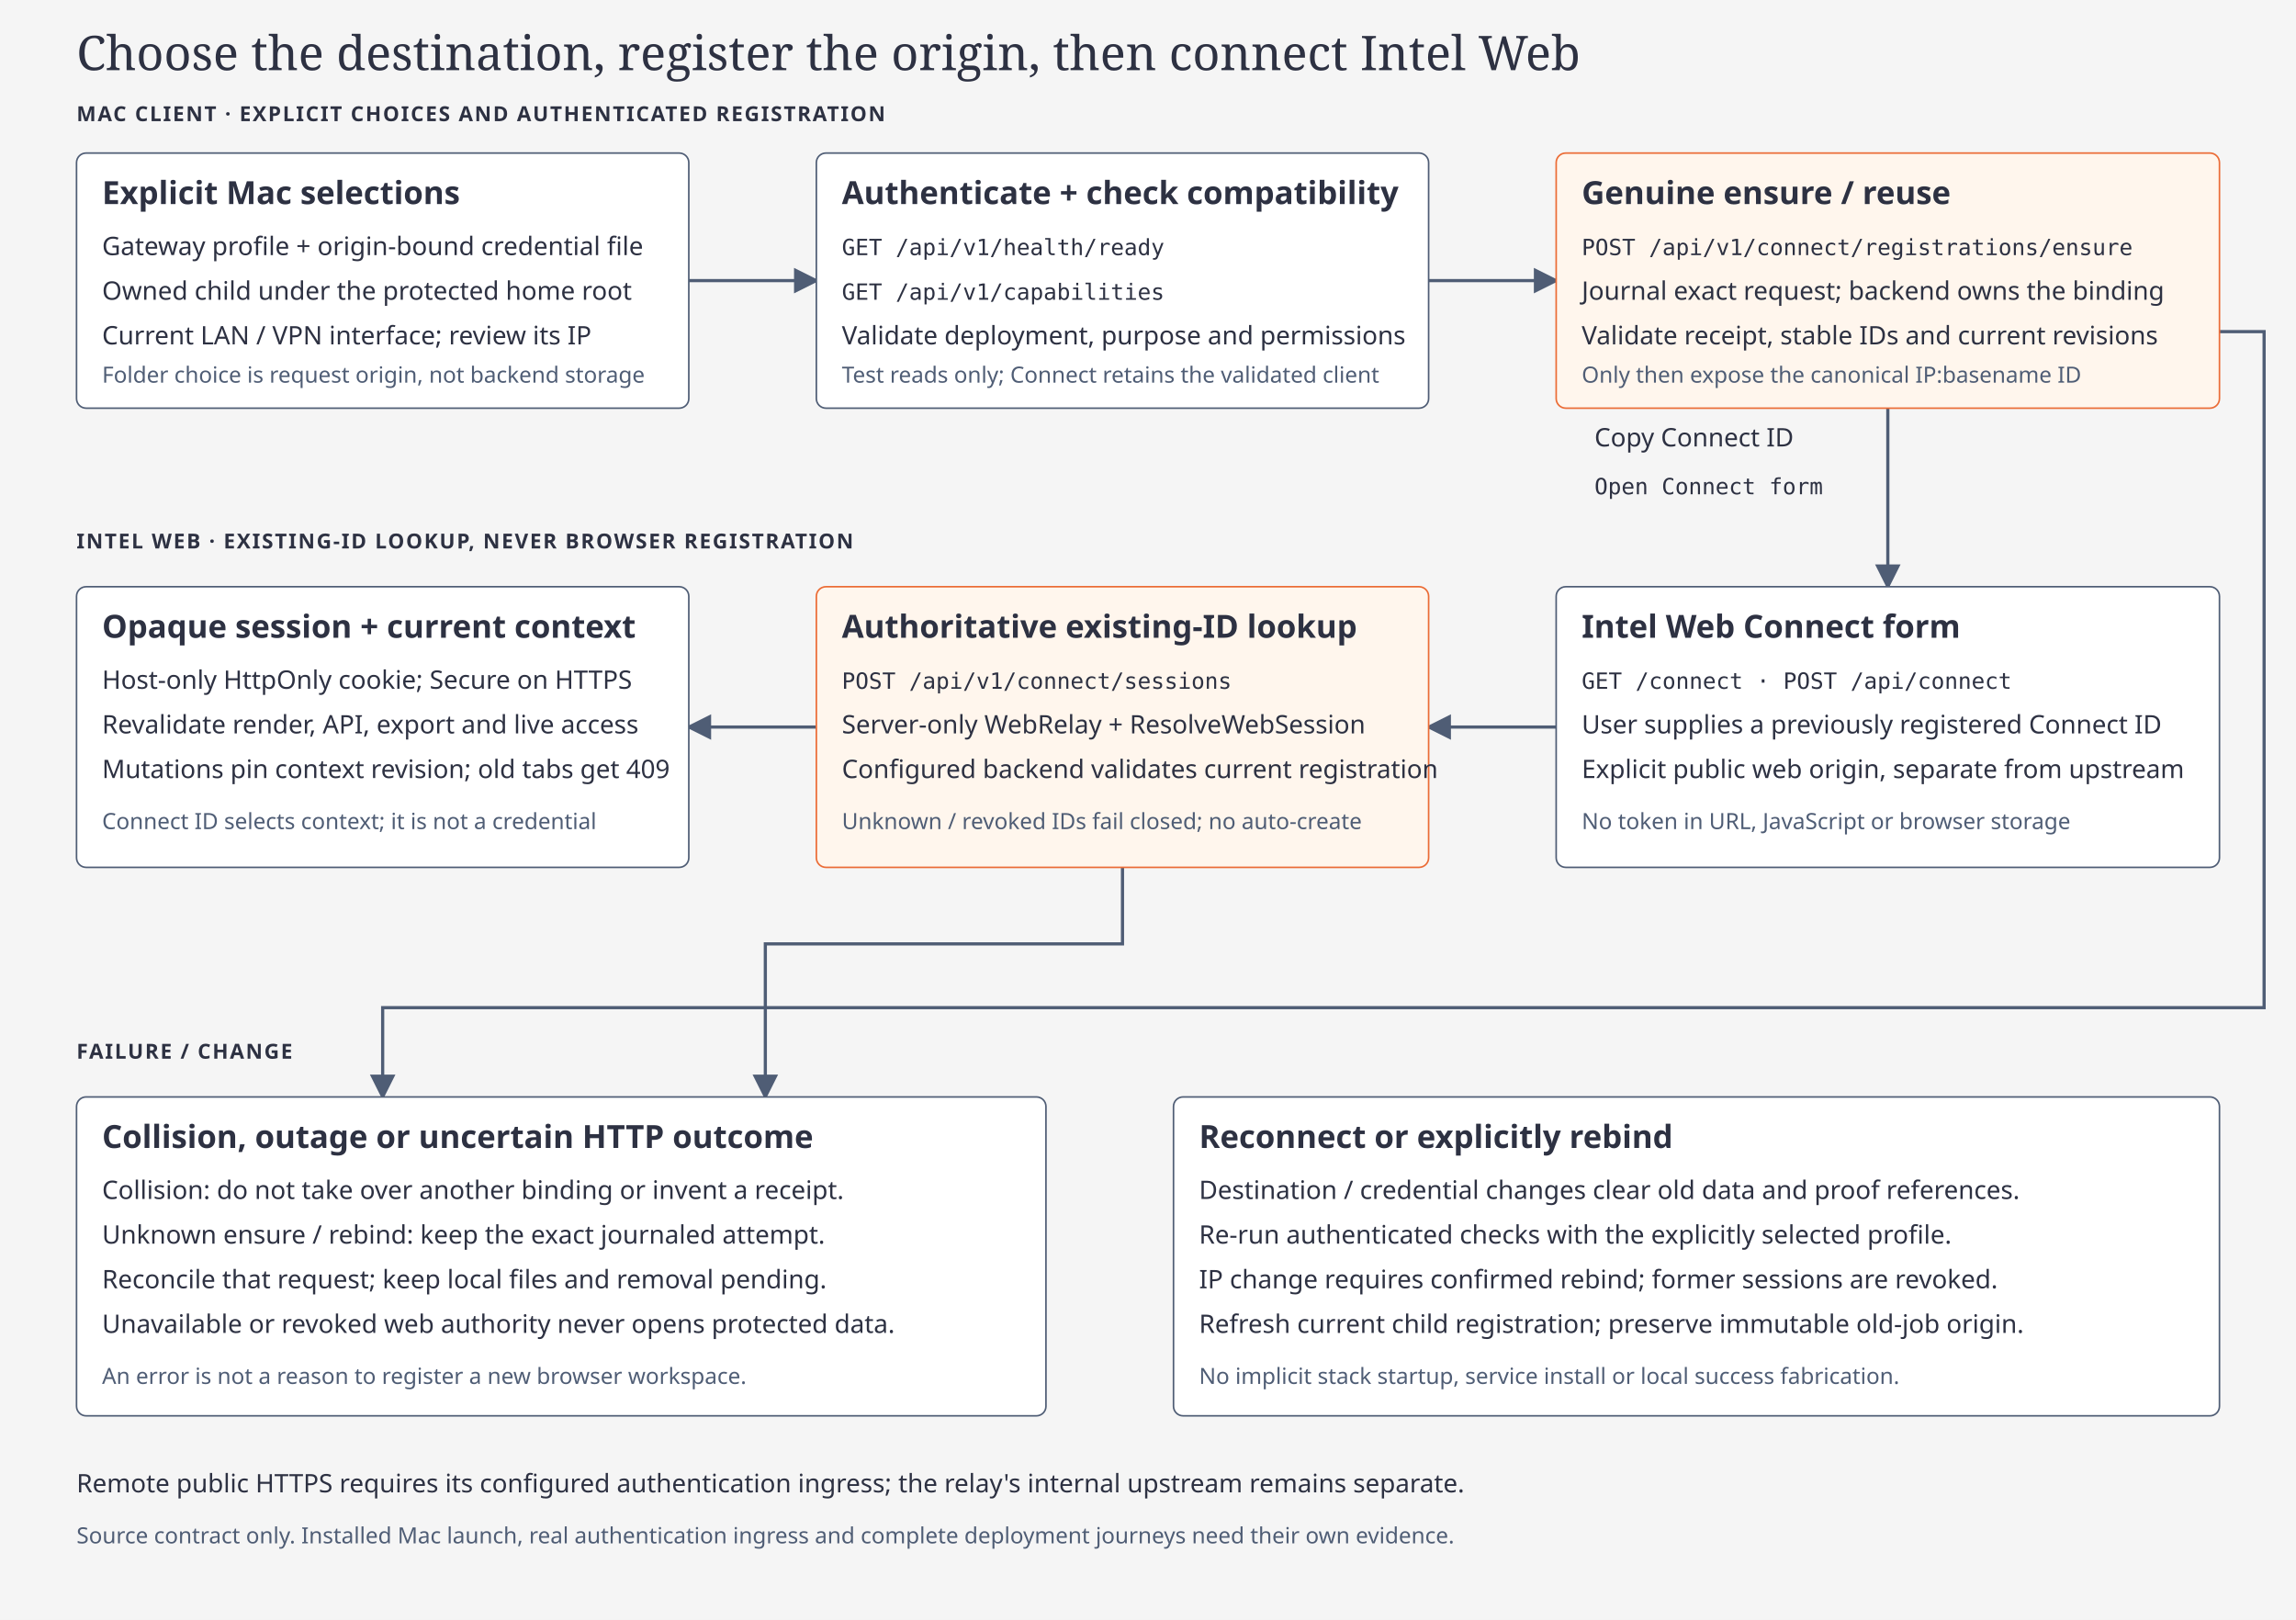
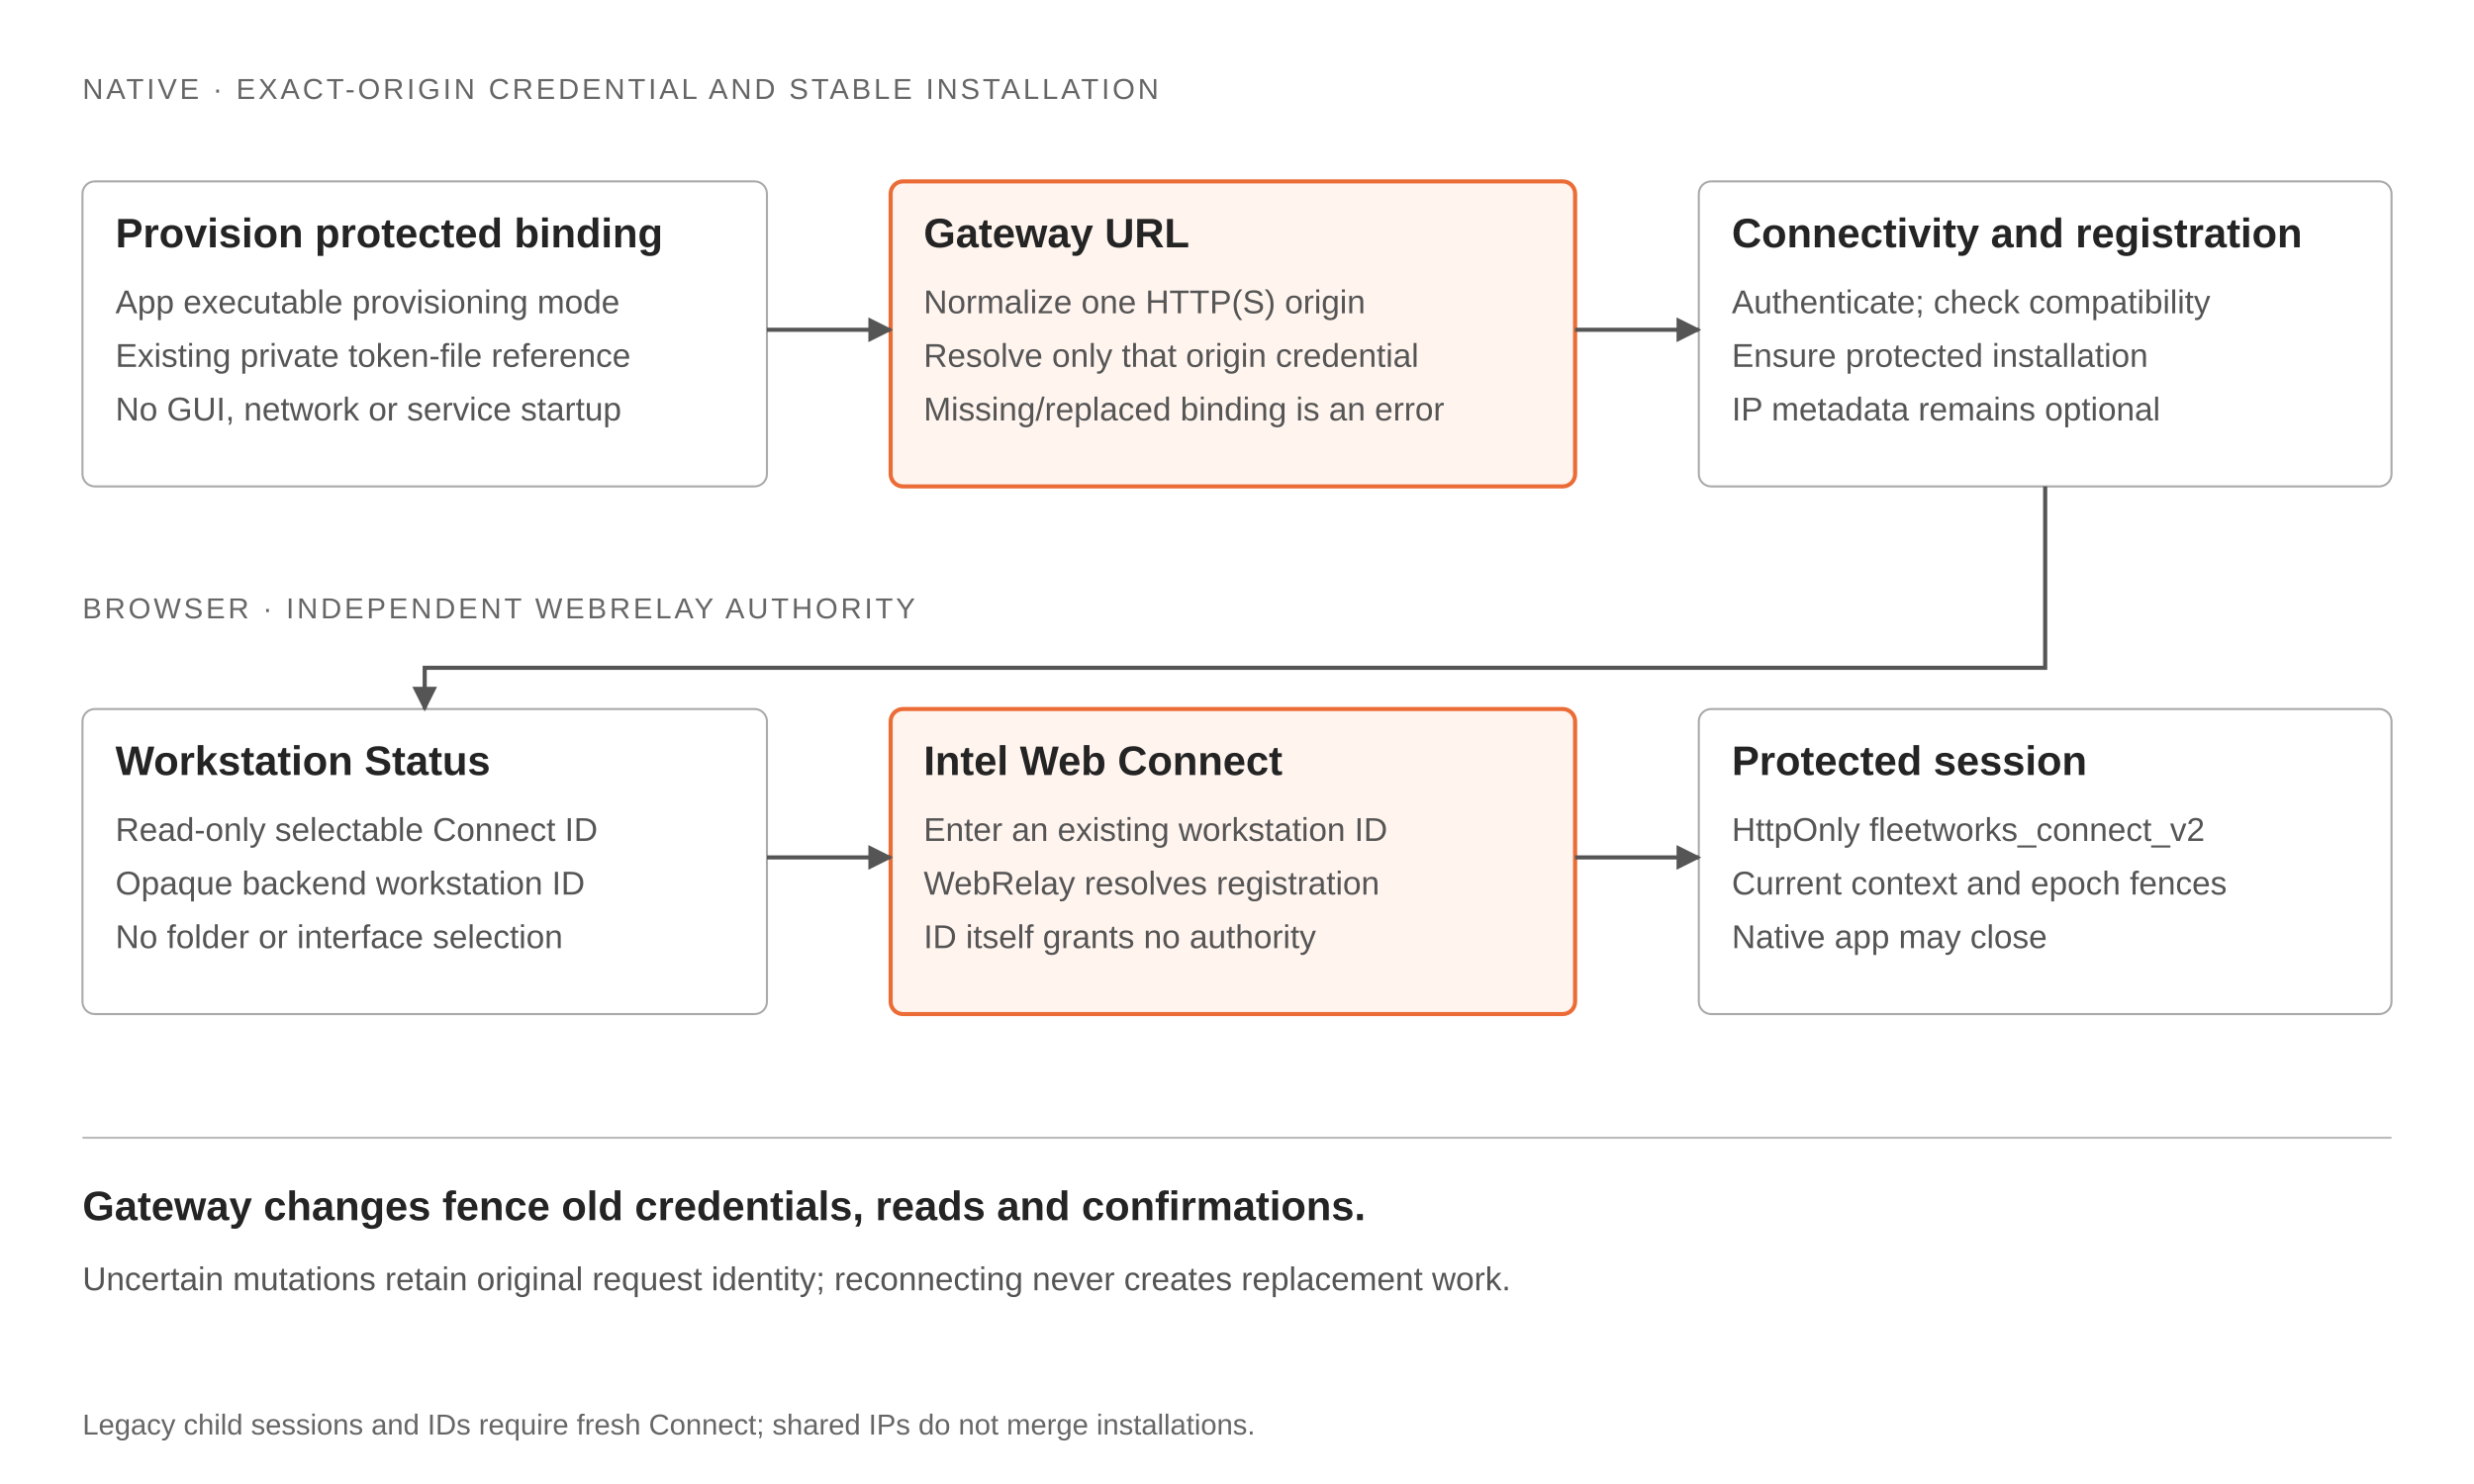
- <svg xmlns="http://www.w3.org/2000/svg" viewBox="0 0 1440 1016" role="img" aria-labelledby="native-connections-title native-connections-desc">
+ <svg xmlns="http://www.w3.org/2000/svg" viewBox="0 0 1200 720" role="img" aria-labelledby="native-connections-title native-connections-desc">
+   <style>text{font-family:Geist,Arial,sans-serif;fill:#242424}.zone{font-size:14px;letter-spacing:1.4px;fill:#666}.label{font-size:20px;font-weight:600}.note{font-size:16px;fill:#555}.small{font-size:14px;fill:#666}.node{fill:#fff;stroke:#aaa;stroke-width:1}.focus{fill:#fff4ee;stroke:#eb6c36;stroke-width:2}.wire{fill:none;stroke:#555;stroke-width:2;marker-end:url(#arrow)}.lane{fill:#fafafa;stroke:#ddd;stroke-width:1}</style>
  <defs>
-     <marker id="native-connections-arrow" markerWidth="8" markerHeight="8" refX="7" refY="4" orient="auto">
-       <path d="M0 0L8 4L0 8Z" fill="#4f5d75" />
+     <marker id="arrow" viewBox="0 0 10 10" refX="9" refY="5" markerWidth="6" markerHeight="6" orient="auto">
+       <path d="M 0 0 L 10 5 L 0 10 z" fill="#555" />
    </marker>
  </defs>
-   <style>text{font-family:Geist,system-ui,sans-serif;fill:#2d3142}.figure-title{font-family:'Instrument Serif',Georgia,serif;font-size:30px}.label{font-size:20px;font-weight:600}.note{font-size:16px}.mono{font-family:'Geist Mono',ui-monospace,monospace;font-size:14px}.zone{font-size:13px;font-weight:600;letter-spacing:1px}.minor{font-size:14px;fill:#4f5d75}.node{fill:#fff;stroke:#4f5d75}.accent{fill:#fff6ed;stroke:#eb6c36}.edge{fill:none;stroke:#4f5d75;stroke-width:2;marker-end:url(#native-connections-arrow)}</style>
-   <rect width="1440" height="1016" fill="#f5f5f5" />
-   <text x="48" y="44" class="figure-title">Choose the destination, register the origin, then connect Intel Web</text>
-   <text x="48" y="76" class="zone">MAC CLIENT · EXPLICIT CHOICES AND AUTHENTICATED REGISTRATION</text>
-   <path d="M432 176H512" class="edge" />
-   <path d="M896 176H976" class="edge" />
-   <path d="M1184 256V368" class="edge" />
-   <path d="M976 456H896" class="edge" />
-   <path d="M512 456H432" class="edge" />
-   <path d="M1392 208H1420V632H240V688" class="edge" />
-   <path d="M704 544V592H480V688" class="edge" />
-   <g id="native-connections-choices">
-     <rect x="48" y="96" width="384" height="160" rx="6" class="node" />
-     <text x="64" y="128" class="label">Explicit Mac selections</text>
-     <text x="64" y="160" class="note">Gateway profile + origin-bound credential file</text>
-     <text x="64" y="188" class="note">Owned child under the protected home root</text>
-     <text x="64" y="216" class="note">Current LAN / VPN interface; review its IP</text>
-     <text x="64" y="240" class="minor">Folder choice is request origin, not backend storage</text>
-   </g>
-   <g id="native-connections-capabilities">
-     <rect x="512" y="96" width="384" height="160" rx="6" class="node" />
-     <text x="528" y="128" class="label">Authenticate + check compatibility</text>
-     <text x="528" y="160" class="mono">GET /api/v1/health/ready</text>
-     <text x="528" y="188" class="mono">GET /api/v1/capabilities</text>
-     <text x="528" y="216" class="note">Validate deployment, purpose and permissions</text>
-     <text x="528" y="240" class="minor">Test reads only; Connect retains the validated client</text>
-   </g>
-   <g id="native-connections-ensure">
-     <rect x="976" y="96" width="416" height="160" rx="6" class="node accent" />
-     <text x="992" y="128" class="label">Genuine ensure / reuse</text>
-     <text x="992" y="160" class="mono">POST /api/v1/connect/registrations/ensure</text>
-     <text x="992" y="188" class="note">Journal exact request; backend owns the binding</text>
-     <text x="992" y="216" class="note">Validate receipt, stable IDs and current revisions</text>
-     <text x="992" y="240" class="minor">Only then expose the canonical IP:basename ID</text>
-   </g>
-   <text x="1000" y="280" class="note">Copy Connect ID</text>
-   <text x="1000" y="310" class="mono">Open Connect form</text>
-   <text x="48" y="344" class="zone">INTEL WEB · EXISTING-ID LOOKUP, NEVER BROWSER REGISTRATION</text>
-   <g id="native-connections-form">
-     <rect x="976" y="368" width="416" height="176" rx="6" class="node" />
-     <text x="992" y="400" class="label">Intel Web Connect form</text>
-     <text x="992" y="432" class="mono">GET /connect · POST /api/connect</text>
-     <text x="992" y="460" class="note">User supplies a previously registered Connect ID</text>
-     <text x="992" y="488" class="note">Explicit public web origin, separate from upstream</text>
-     <text x="992" y="520" class="minor">No token in URL, JavaScript or browser storage</text>
-   </g>
-   <g id="native-connections-authority">
-     <rect x="512" y="368" width="384" height="176" rx="6" class="node accent" />
-     <text x="528" y="400" class="label">Authoritative existing-ID lookup</text>
-     <text x="528" y="432" class="mono">POST /api/v1/connect/sessions</text>
-     <text x="528" y="460" class="note">Server-only WebRelay + ResolveWebSession</text>
-     <text x="528" y="488" class="note">Configured backend validates current registration</text>
-     <text x="528" y="520" class="minor">Unknown / revoked IDs fail closed; no auto-create</text>
-   </g>
-   <g id="native-connections-session">
-     <rect x="48" y="368" width="384" height="176" rx="6" class="node" />
-     <text x="64" y="400" class="label">Opaque session + current context</text>
-     <text x="64" y="432" class="note">Host-only HttpOnly cookie; Secure on HTTPS</text>
-     <text x="64" y="460" class="note">Revalidate render, API, export and live access</text>
-     <text x="64" y="488" class="note">Mutations pin context revision; old tabs get 409</text>
-     <text x="64" y="520" class="minor">Connect ID selects context; it is not a credential</text>
-   </g>
-   <text x="48" y="664" class="zone">FAILURE / CHANGE</text>
-   <g id="native-connections-pending">
-     <rect x="48" y="688" width="608" height="200" rx="6" class="node" />
-     <text x="64" y="720" class="label">Collision, outage or uncertain HTTP outcome</text>
-     <text x="64" y="752" class="note">Collision: do not take over another binding or invent a receipt.</text>
-     <text x="64" y="780" class="note">Unknown ensure / rebind: keep the exact journaled attempt.</text>
-     <text x="64" y="808" class="note">Reconcile that request; keep local files and removal pending.</text>
-     <text x="64" y="836" class="note">Unavailable or revoked web authority never opens protected data.</text>
-     <text x="64" y="868" class="minor">An error is not a reason to register a new browser workspace.</text>
-   </g>
-   <g id="native-connections-reconnect">
-     <rect x="736" y="688" width="656" height="200" rx="6" class="node" />
-     <text x="752" y="720" class="label">Reconnect or explicitly rebind</text>
-     <text x="752" y="752" class="note">Destination / credential changes clear old data and proof references.</text>
-     <text x="752" y="780" class="note">Re-run authenticated checks with the explicitly selected profile.</text>
-     <text x="752" y="808" class="note">IP change requires confirmed rebind; former sessions are revoked.</text>
-     <text x="752" y="836" class="note">Refresh current child registration; preserve immutable old-job origin.</text>
-     <text x="752" y="868" class="minor">No implicit stack startup, service install or local success fabrication.</text>
-   </g>
-   <text x="48" y="936" class="note">Remote public HTTPS requires its configured authentication ingress; the relay's internal upstream remains separate.</text>
-   <text x="48" y="968" class="minor">Source contract only. Installed Mac launch, real authentication ingress and complete deployment journeys need their own evidence.</text>
+   <rect width="1200" height="720" fill="#fff" />
+   <text x="40" y="48" class="zone">NATIVE · EXACT-ORIGIN CREDENTIAL AND STABLE INSTALLATION</text>
+   <rect x="40" y="88" width="332" height="148" rx="6" class="node" />
+   <text x="56" y="120" class="label">Provision protected binding</text>
+   <text x="56" y="152" class="note">App executable provisioning mode</text>
+   <text x="56" y="178" class="note">Existing private token-file reference</text>
+   <text x="56" y="204" class="note">No GUI, network or service startup</text>
+   <rect x="432" y="88" width="332" height="148" rx="6" class="focus" />
+   <text x="448" y="120" class="label">Gateway URL</text>
+   <text x="448" y="152" class="note">Normalize one HTTP(S) origin</text>
+   <text x="448" y="178" class="note">Resolve only that origin credential</text>
+   <text x="448" y="204" class="note">Missing/replaced binding is an error</text>
+   <rect x="824" y="88" width="336" height="148" rx="6" class="node" />
+   <text x="840" y="120" class="label">Connectivity and registration</text>
+   <text x="840" y="152" class="note">Authenticate; check compatibility</text>
+   <text x="840" y="178" class="note">Ensure protected installation</text>
+   <text x="840" y="204" class="note">IP metadata remains optional</text>
+   <path d="M 372 160 H 432" class="wire" />
+   <path d="M 764 160 H 824" class="wire" />
+   <text x="40" y="300" class="zone">BROWSER · INDEPENDENT WEBRELAY AUTHORITY</text>
+   <rect x="40" y="344" width="332" height="148" rx="6" class="node" />
+   <text x="56" y="376" class="label">Workstation Status</text>
+   <text x="56" y="408" class="note">Read-only selectable Connect ID</text>
+   <text x="56" y="434" class="note">Opaque backend workstation ID</text>
+   <text x="56" y="460" class="note">No folder or interface selection</text>
+   <rect x="432" y="344" width="332" height="148" rx="6" class="focus" />
+   <text x="448" y="376" class="label">Intel Web Connect</text>
+   <text x="448" y="408" class="note">Enter an existing workstation ID</text>
+   <text x="448" y="434" class="note">WebRelay resolves registration</text>
+   <text x="448" y="460" class="note">ID itself grants no authority</text>
+   <rect x="824" y="344" width="336" height="148" rx="6" class="node" />
+   <text x="840" y="376" class="label">Protected session</text>
+   <text x="840" y="408" class="note">HttpOnly fleetworks_connect_v2</text>
+   <text x="840" y="434" class="note">Current context and epoch fences</text>
+   <text x="840" y="460" class="note">Native app may close</text>
+   <path d="M 992 236 V 324 H 206 V 344" class="wire" />
+   <path d="M 372 416 H 432" class="wire" />
+   <path d="M 764 416 H 824" class="wire" />
+   <path d="M 40 552 H 1160" stroke="#bbb" />
+   <text x="40" y="592" class="label">Gateway changes fence old credentials, reads and confirmations.</text>
+   <text x="40" y="626" class="note">Uncertain mutations retain original request identity; reconnecting never creates replacement work.</text>
+   <text x="40" y="696" class="small">Legacy child sessions and IDs require fresh Connect; shared IPs do not merge installations.</text>
</svg>
